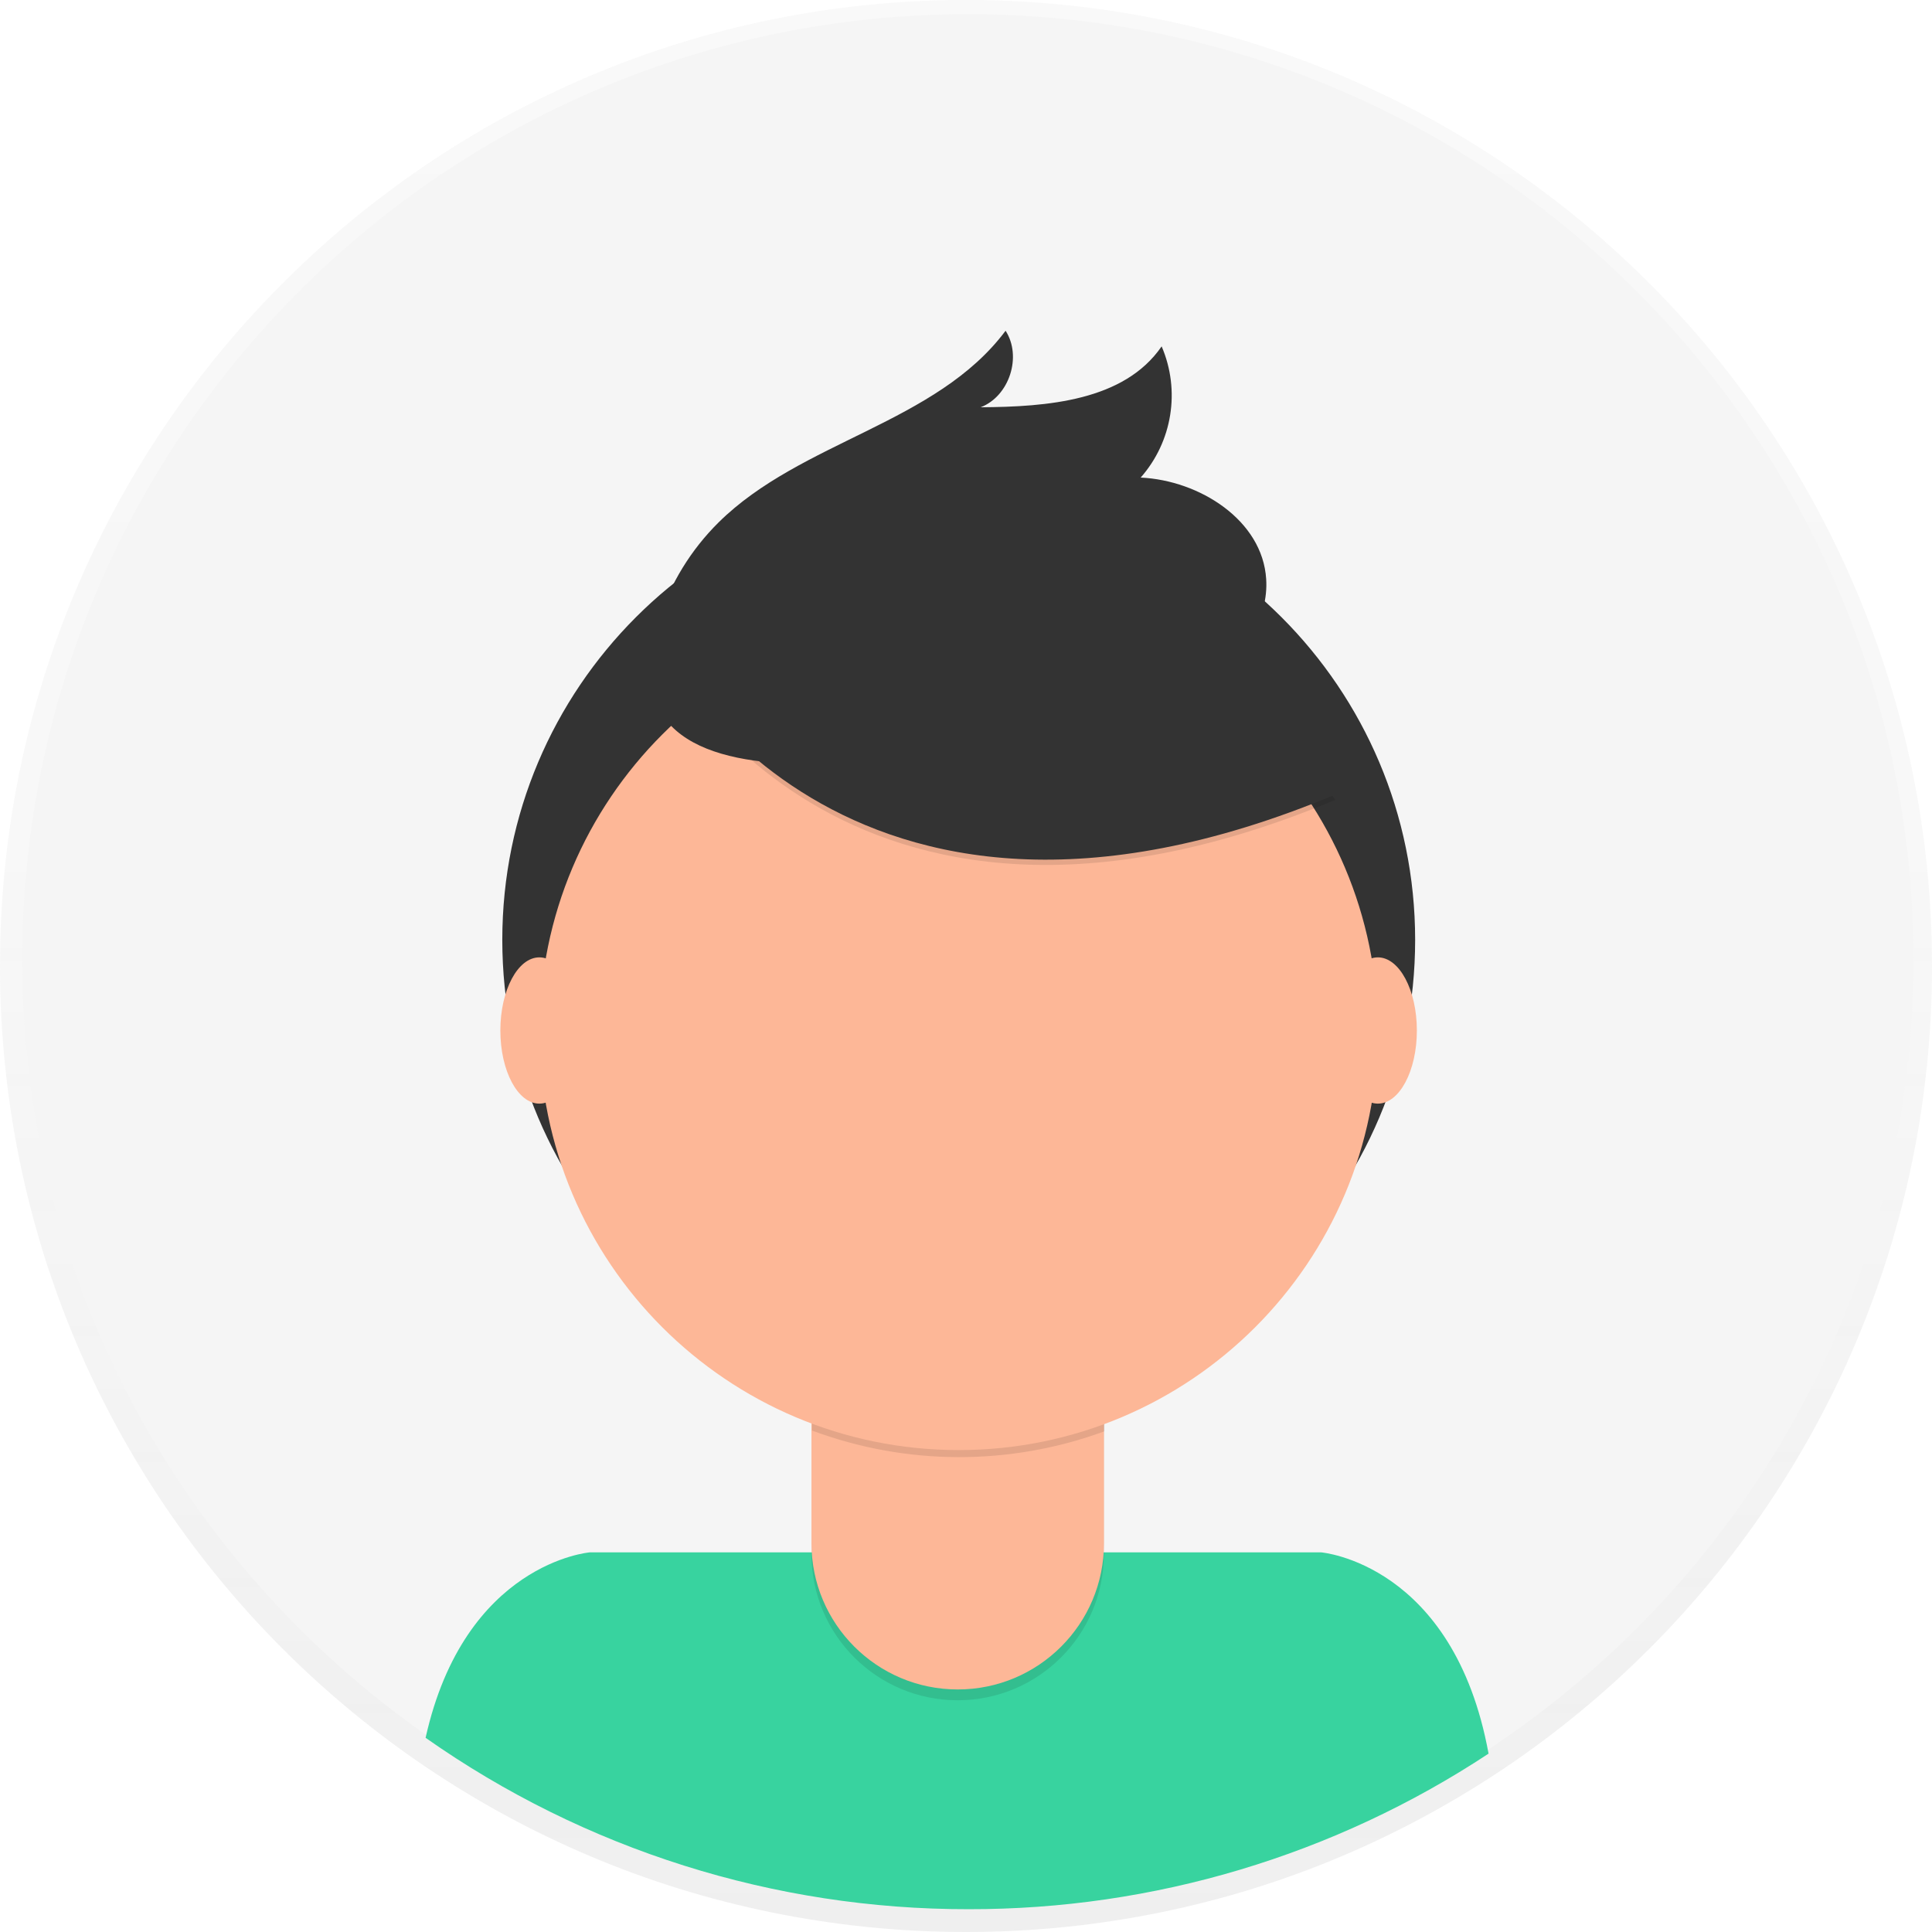
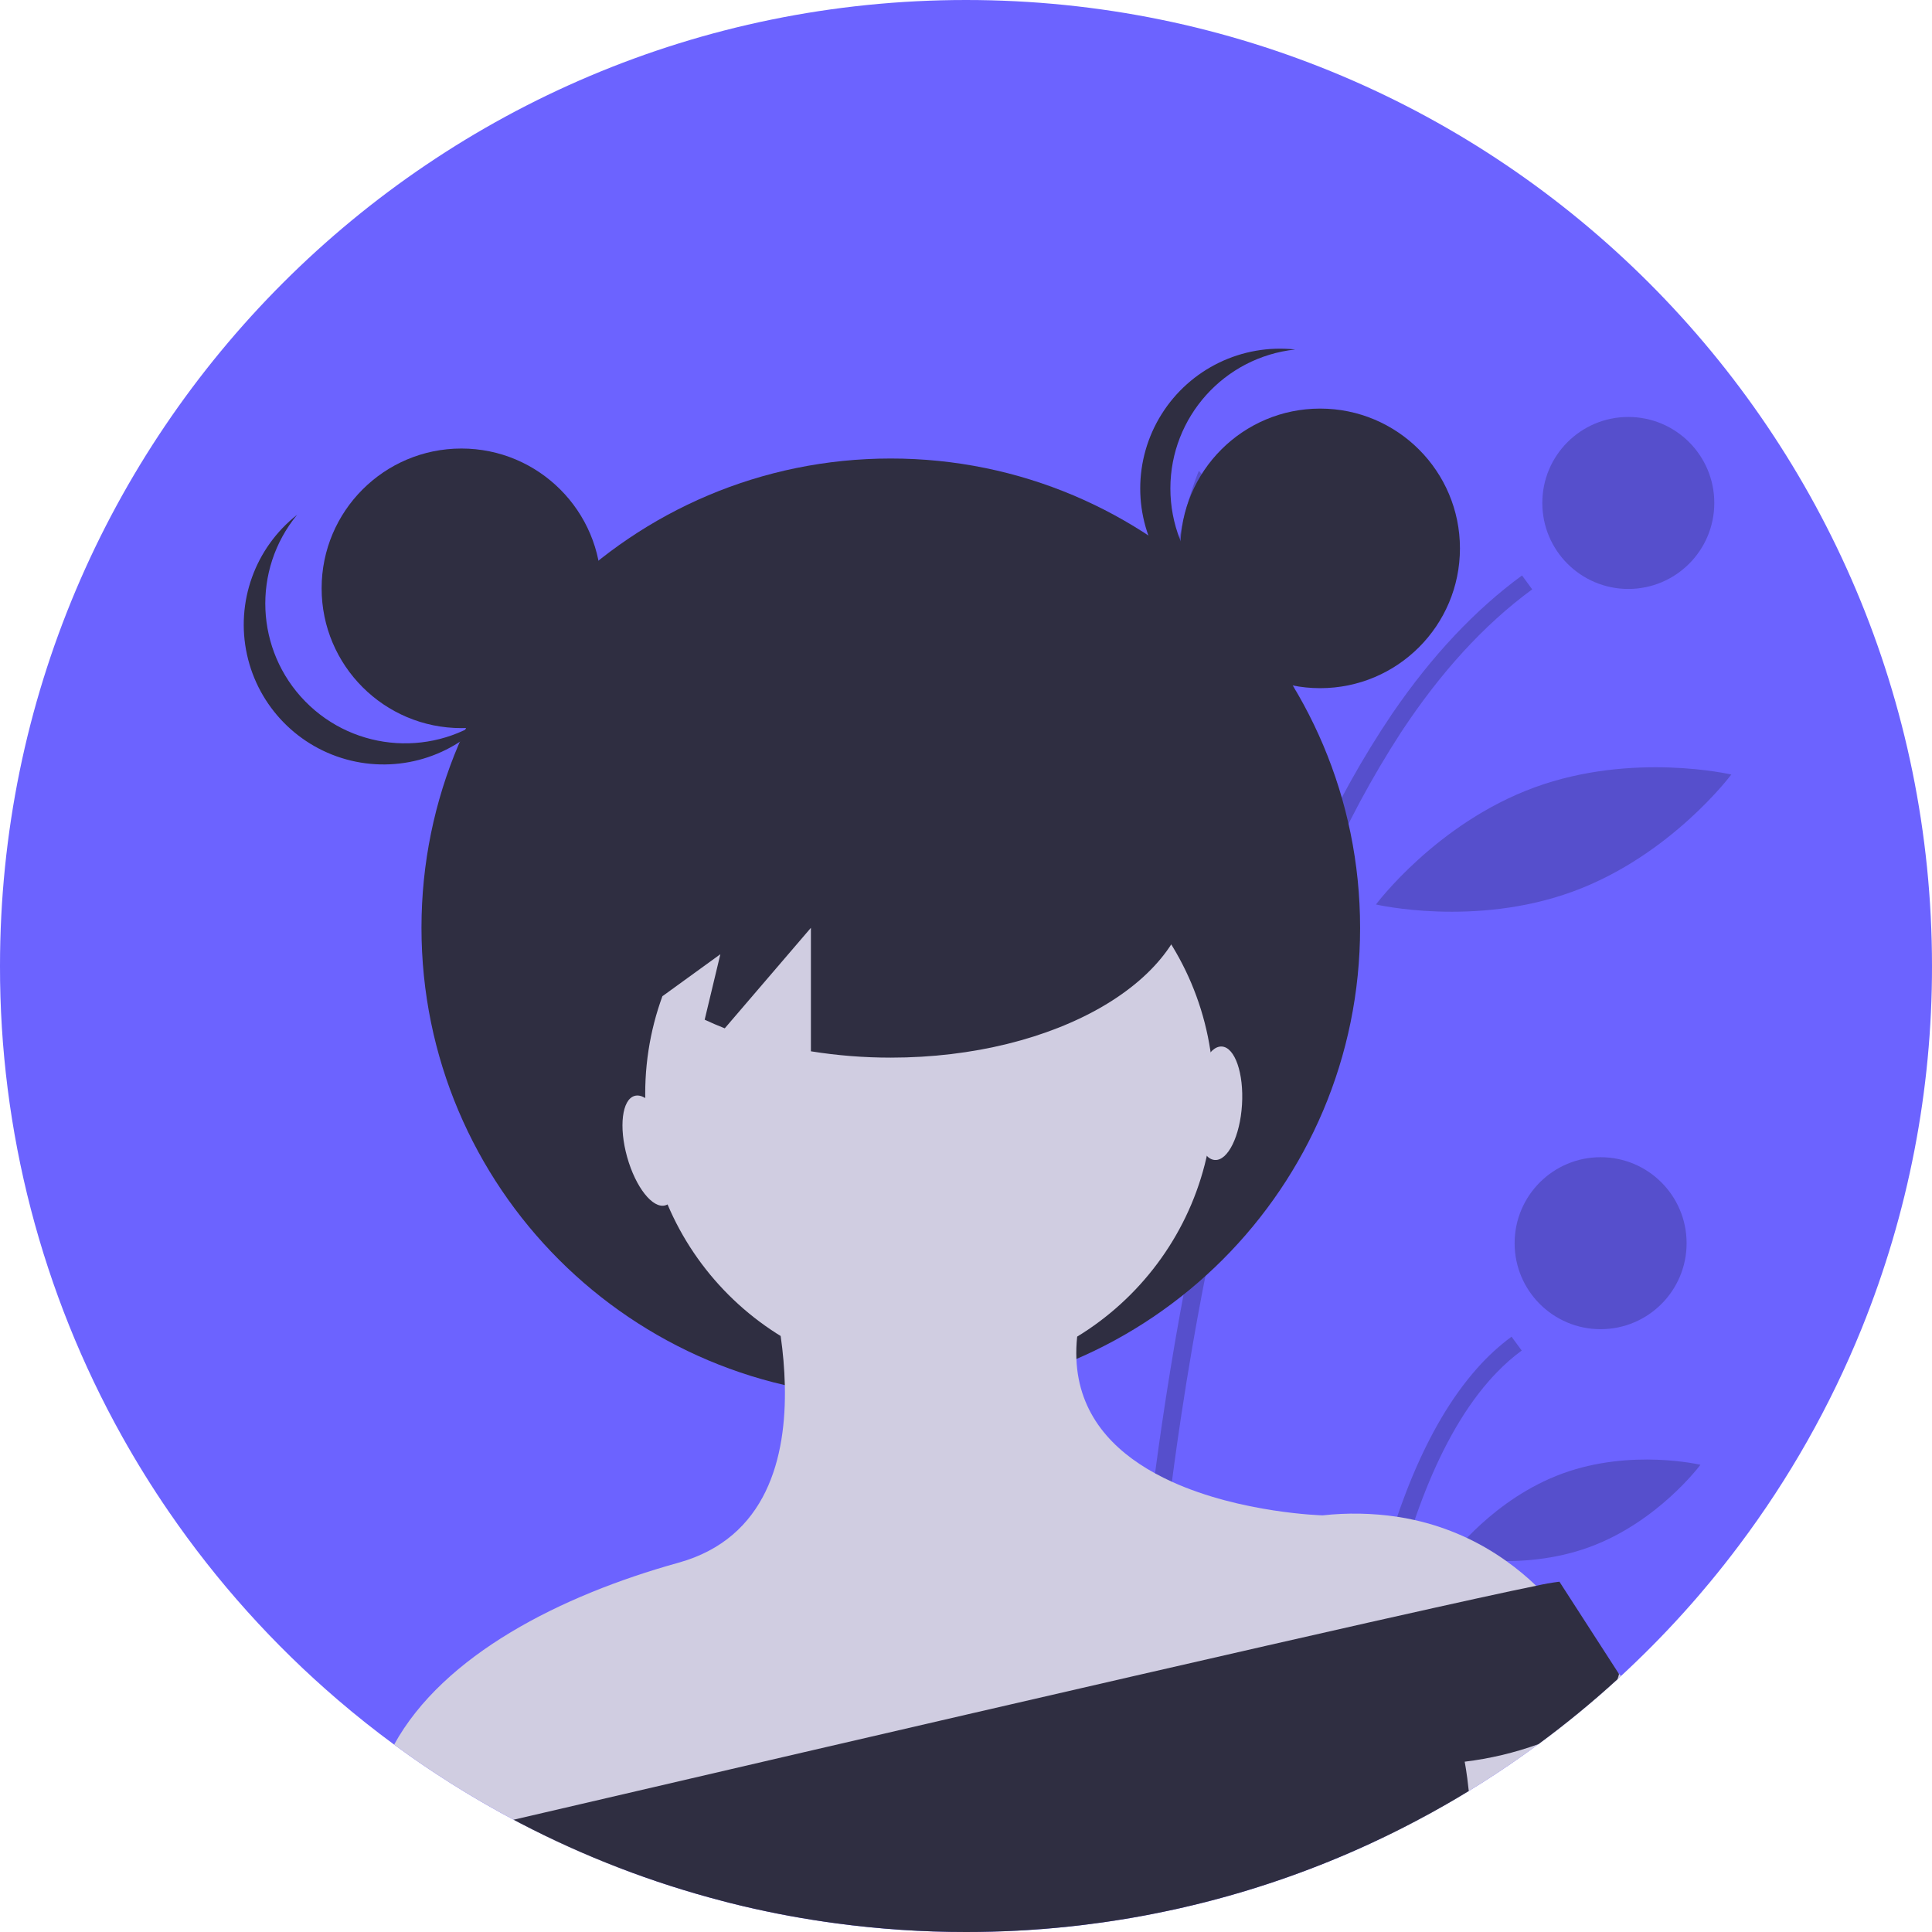
- <svg xmlns="http://www.w3.org/2000/svg" id="457bf273-24a3-4fd8-a857-e9b918267d6a" data-name="Layer 1" width="698" height="698" viewBox="0 0 698 698">
-   <defs>
-     <linearGradient id="b247946c-c62f-4d08-994a-4c3d64e1e98f" x1="349" y1="698" x2="349" gradientUnits="userSpaceOnUse">
-       <stop offset="0" stop-color="gray" stop-opacity="0.25" />
-       <stop offset="0.54" stop-color="gray" stop-opacity="0.12" />
-       <stop offset="1" stop-color="gray" stop-opacity="0.1" />
-     </linearGradient>
-   </defs>
-   <g opacity="0.5">
-     <circle cx="349" cy="349" r="349" fill="url(#b247946c-c62f-4d08-994a-4c3d64e1e98f)" />
-   </g>
-   <circle cx="349.68" cy="346.77" r="341.64" fill="#f5f5f5" />
-   <path d="M601,790.76a340,340,0,0,0,187.79-56.2c-12.59-68.8-60.5-72.72-60.5-72.72H464.09s-45.21,3.71-59.33,67A340.07,340.07,0,0,0,601,790.76Z" transform="translate(-251 -101)" fill="#38d39f" />
-   <circle cx="346.37" cy="339.57" r="164.9" fill="#333" />
-   <path d="M293.15,476.92H398.81a0,0,0,0,1,0,0v84.53A52.83,52.83,0,0,1,346,614.28h0a52.83,52.83,0,0,1-52.83-52.83V476.92a0,0,0,0,1,0,0Z" opacity="0.1" />
-   <path d="M296.5,473h99a3.35,3.35,0,0,1,3.35,3.35v81.18A52.83,52.83,0,0,1,346,610.37h0a52.83,52.83,0,0,1-52.83-52.83V476.35A3.35,3.35,0,0,1,296.5,473Z" fill="#fdb797" />
-   <path d="M544.34,617.82a152.07,152.07,0,0,0,105.66.29v-13H544.34Z" transform="translate(-251 -101)" opacity="0.1" />
-   <circle cx="346.37" cy="372.44" r="151.45" fill="#fdb797" />
-   <path d="M489.49,335.68S553.32,465.24,733.37,390l-41.92-65.73-74.31-26.67Z" transform="translate(-251 -101)" opacity="0.1" />
-   <path d="M489.49,333.78s63.83,129.56,243.88,54.3l-41.92-65.73-74.31-26.67Z" transform="translate(-251 -101)" fill="#333" />
-   <path d="M488.93,325a87.49,87.49,0,0,1,21.69-35.27c29.79-29.45,78.63-35.66,103.68-69.24,6,9.32,1.36,23.65-9,27.65,24-.16,51.81-2.26,65.38-22a44.89,44.89,0,0,1-7.57,47.4c21.27,1,44,15.4,45.34,36.65.92,14.16-8,27.56-19.59,35.68s-25.71,11.85-39.56,14.9C608.86,369.7,462.54,407.07,488.93,325Z" transform="translate(-251 -101)" fill="#333" />
-   <ellipse cx="194.86" cy="372.3" rx="14.09" ry="26.42" fill="#fdb797" />
-   <ellipse cx="497.8" cy="372.3" rx="14.09" ry="26.42" fill="#fdb797" />
+ <svg xmlns="http://www.w3.org/2000/svg" id="f36e36b5-a914-4189-a8f7-2c7091a7d461" data-name="Layer 1" width="676" height="676" viewBox="0 0 676 676">
+   <path d="M938,450a337.1,337.1,0,0,1-24.55,126.7c-.04.09-.07.17-.11.26v.01a336.513,336.513,0,0,1-42.79,75.64q-5.055,6.75-10.43,13.22c-1.31,1.58-2.64,3.15-3.97,4.7q-10.275,11.925-21.62,22.85-2.64,2.55-5.34,5.04c-.42.39-.84.77-1.26,1.16a337.819,337.819,0,0,1-27.65,22.7q-9.675,7.155-19.86,13.59-2.235,1.425-4.5,2.8-3.93,2.4-7.93,4.69-5.22,3-10.57,5.81c-1.44.77-2.89,1.51-4.34,2.25-2.12,1.09-4.25,2.14-6.4,3.17-.37.18-.74.36-1.11.53-1.4.68-2.82,1.34-4.24,2a334.896,334.896,0,0,1-57.46,20.39c-.11.03-.21.05-.32.08-1.29.33-2.59.65-3.89.96-.97.24-1.95.47-2.93.69a2.488,2.488,0,0,1-.37.09c-2.01.47-4.02.92-6.05,1.33-1.14.24-2.28.48-3.42.71-.69.15-1.39.28-2.08.41-.87.17-1.73.33-2.6.5-.48.1-.96.18-1.45.26-1.1.2-2.2.4-3.29.59-1.86.32-3.74.63-5.61.91-1.36.21-2.71.41-4.07.6-1.6.23-3.2.44-4.81.64-.44.07-.88.12-1.32.17q-.855.105-1.71.21c-1.15.14-2.3.27-3.46.39-.6.07-1.19.13-1.79.19q-1.71.18-3.42.33c-1.47.14-2.94.26-4.42.38-1.8.14-3.59.27-5.4.38-1.16.07-2.32.14-3.49.2-2.98.16-5.96.27-8.96.35-1.49.04-2.99.07-4.49.09h-.03c-1.49.02-2.99.03-4.49.03a339.151,339.151,0,0,1-45.45-3.04q-16.575-2.22-32.62-6.02c-.43-.1-.86-.2-1.28-.31-1.08-.25-2.15-.52-3.22-.79-.95-.24-1.89-.49-2.84-.74a335.357,335.357,0,0,1-70.6-27.19c-.11-.06-.23-.12-.34-.18-.65-.34-1.29-.67-1.93-1.02q-2.115-1.11-4.21-2.26-11.925-6.555-23.24-14.02-2.91-1.905-5.76-3.87c-.61-.42-1.21-.84-1.81-1.26-.63-.44-1.26-.88-1.88-1.32q-2.475-1.755-4.92-3.55-10.125-7.44-19.65-15.61a339.74,339.74,0,0,1-59.16-65.85Q312.315,628.19,304.71,614.59A336.39,336.39,0,0,1,262,450c0-186.67,151.33-338,338-338S938,263.33,938,450Z" transform="translate(-262 -112)" fill="#6c63ff" />
+   <path d="M654.35,778.63c1.08-.25,2.15-.52,3.22-.79.95-.24,1.89-.49,2.84-.74.05-1.99.12-4.18.19-6.55.59-18.56,1.98-48.44,5.26-84.44q.27-2.895.54-5.83c1.17-12.2,2.54-25.03,4.18-38.33.05-.44.11-.87.16-1.31,1.33-10.78,2.84-21.85,4.54-33.13q1.785-11.835,3.86-23.93c.1-.56.2-1.13.3-1.69.4-2.33.81-4.65,1.23-6.99,1.17-6.51,2.42-13.06,3.73-19.61,4.61-23.04,10.1-46.22,16.65-68.77a550.909,550.909,0,0,1,24.53-68.61,338.806,338.806,0,0,1,26.74-49.83c.15-.23.3-.45.45-.68,13.15-19.81,28.18-36.62,45.34-49.19l-3.56-4.86q-24.66,18.075-45.24,48.1c-.07.1-.13.19-.2.29A327.437,327.437,0,0,0,722.19,410a527.395,527.395,0,0,0-25.68,69.37q-9.84,33.03-17.65,71.57-2.745,13.575-5.24,27.82c-.28,1.62-.56,3.24-.84,4.87,0,.02-.01.05-.01.07-.43,2.5-.84,5-1.26,7.53q-1.56,9.555-2.94,18.96-2.13,14.49-3.85,28.48-.57,4.62-1.1,9.17-.75,6.42-1.42,12.67-.945,8.7-1.73,17.03l-.15,1.53c-.08.88-.16,1.76-.24,2.63C656.02,725.49,654.75,760.86,654.35,778.63Z" transform="translate(-262 -112)" opacity="0.2" />
+   <path d="M731.01,749.91c.11-.06.23-.12.34-.18,2.06-1.07,4.1-2.16,6.14-3.28.67-7.98,1.57-16.75,2.75-25.97.25-1.9.5-3.83.78-5.77.14-1.04.29-2.09.44-3.15,1.18-8.12,2.58-16.5,4.26-24.92,6.83-34.36,18.17-69.48,37-91.16,1.01-1.17,2.04-2.29,3.11-3.38a67.662,67.662,0,0,1,8.61-7.55l-3.56-4.85a77.071,77.071,0,0,0-11.8,10.79q-1.875,2.085-3.66,4.34c-17.33,21.81-28.15,54.1-34.89,86.07-1.76,8.34-3.24,16.67-4.5,24.78q-.48,3.18-.92,6.3C733.16,725.72,731.87,738.7,731.01,749.91Z" transform="translate(-262 -112)" opacity="0.2" />
+   <circle cx="569.738" cy="175.982" r="30.089" opacity="0.2" />
+   <circle cx="560.049" cy="434.991" r="30.089" opacity="0.2" />
+   <path d="M712.286,338.521c6.38,35.997-7.705,68.592-7.705,68.592s-24.43-25.768-30.81-61.766,7.705-68.592,7.705-68.592S705.905,302.524,712.286,338.521Z" transform="translate(-262 -112)" opacity="0.2" />
+   <path d="M812.282,423.971c-34.335,12.555-68.837,4.498-68.837,4.498s21.166-28.413,55.501-40.968,68.837-4.498,68.837-4.498S846.617,411.416,812.282,423.971Z" transform="translate(-262 -112)" opacity="0.2" />
+   <path d="M818.105,653.333c-24.066,8.8-48.283,3.059-48.283,3.059s14.802-20.008,38.868-28.808,48.283-3.059,48.283-3.059S842.171,644.533,818.105,653.333Z" transform="translate(-262 -112)" opacity="0.2" />
+   <path d="M701.96,648.27l1.22.63C703.06,650.2,702.77,651,701.96,648.27Z" transform="translate(-262 -112)" fill="#2f2e41" />
+   <path d="M703.57,648.69c.01.14.03.29.04.43l-.43-.22c.01-.13.02-.27.04-.41C703.32,646.74,703.2,644.67,703.57,648.69Z" transform="translate(-262 -112)" fill="#2f2e41" />
+   <circle cx="311.683" cy="324.641" r="164.209" fill="#2f2e41" />
+   <circle cx="325.2" cy="382.713" r="99.444" fill="#d0cde1" />
+   <path d="M814.27,685.31l-.12.03-23.13,5.55-48.16,11.56-6.57,1.58L663.05,721.6l-6.22,1.5L479.14,765.74a333.639,333.639,0,0,1-35.15-15.83c-.11-.06-.23-.12-.34-.18-.65-.34-1.29-.67-1.93-1.02q-2.115-1.11-4.21-2.26-11.925-6.555-23.24-14.02-2.91-1.905-5.76-3.87c-.61-.42-1.21-.84-1.81-1.26-.63-.44-1.26-.88-1.88-1.32q-2.475-1.755-4.92-3.55c17.26-31.37,58.36-52.22,99.46-63.63,31.02-8.62,37.84-36.95,37.25-62.16a146.952,146.952,0,0,0-1.46-17.18,167.478,167.478,0,0,0-5.96-26.74l99.45,3.32,10.26,23.64a53.492,53.492,0,0,0-.27,7.82c.78,19.39,12.75,31.93,27.52,40.02,1.92,1.05,3.89,2.03,5.89,2.94,24.22,11.01,52.73,11.76,52.73,11.76a101.52,101.52,0,0,1,26.09.49q3.15.48,6.12,1.15A88.139,88.139,0,0,1,789.09,658.23a91.601,91.601,0,0,1,10.41,8.63A82.676,82.676,0,0,1,814.27,685.31Z" transform="translate(-262 -112)" fill="#d0cde1" />
+   <path d="M829.19,698.42c-.42.39-.84.77-1.26,1.16a337.819,337.819,0,0,1-27.65,22.7q-9.675,7.155-19.86,13.59-2.235,1.425-4.5,2.8-3.93,2.4-7.93,4.69-5.22,3-10.57,5.81c-1.44.77-2.89,1.51-4.34,2.25-2.12,1.09-4.25,2.14-6.4,3.17-.37.18-.74.36-1.11.53l-4.23-3.51,49.68-60.72,9.99-12.21s3.99,0,13.14,6.66a130.993,130.993,0,0,1,14.3,12.34C828.69,697.93,828.94,698.17,829.19,698.42Z" transform="translate(-262 -112)" fill="#d0cde1" />
+   <path d="M828.49,697.74a11.392,11.392,0,0,1-.56,1.84,337.819,337.819,0,0,1-27.65,22.7,117.95,117.95,0,0,1-25.79,6.13s.75,3.76,1.43,10.26q-3.93,2.4-7.93,4.69-5.22,3-10.57,5.81c-1.44.77-2.89,1.51-4.34,2.25-2.12,1.09-4.25,2.14-6.4,3.17-.37.18-.74.36-1.11.53-1.4.68-2.82,1.34-4.24,2a334.896,334.896,0,0,1-57.46,20.39c-.11.03-.21.05-.32.08-1.29.33-2.59.65-3.89.96-.97.24-1.95.47-2.93.69a2.488,2.488,0,0,1-.37.09c-2.01.47-4.02.92-6.05,1.33-1.14.24-2.28.48-3.42.71-.69.15-1.39.28-2.08.41-.87.17-1.73.33-2.6.5-.48.1-.96.18-1.45.26-1.1.2-2.2.4-3.29.59-1.86.32-3.74.63-5.61.91-1.36.21-2.71.41-4.07.6-1.6.23-3.2.44-4.81.64-.44.07-.88.12-1.32.17q-.855.105-1.71.21c-1.15.14-2.3.27-3.46.39-.6.07-1.19.13-1.79.19q-1.71.18-3.42.33c-1.47.14-2.94.26-4.42.38-1.8.14-3.59.27-5.4.38-1.16.07-2.32.14-3.49.2-2.98.16-5.96.27-8.96.35-1.49.04-2.99.07-4.49.09h-.03c-1.49.02-2.99.03-4.49.03a339.151,339.151,0,0,1-45.45-3.04q-16.575-2.22-32.62-6.02c-.43-.1-.86-.2-1.28-.31-1.08-.25-2.15-.52-3.22-.79-.95-.24-1.89-.49-2.84-.74a335.357,335.357,0,0,1-70.6-27.19c-.11-.06-.23-.12-.34-.18-.65-.34-1.29-.67-1.93-1.02,54.89-12.79,141.63-32.96,216.9-50.24q3.165-.72,6.29-1.44c27.8-6.38,53.84-12.32,75.87-17.29q3.42-.765,6.7-1.5c23.67-5.32,42.05-9.36,52.02-11.38a81.488,81.488,0,0,1,8.14-1.43l20.81,32.25Z" transform="translate(-262 -112)" fill="#2f2e41" />
+   <circle cx="161.449" cy="205.851" r="48.913" fill="#2f2e41" />
+   <circle cx="461.917" cy="191.876" r="48.913" fill="#2f2e41" />
+   <path d="M671.51,282.913a48.912,48.912,0,0,1,43.673-48.624,48.913,48.913,0,1,0,0,97.248A48.912,48.912,0,0,1,671.51,282.913Z" transform="translate(-262 -112)" fill="#2f2e41" />
+   <path d="M368.796,357.416a48.912,48.912,0,0,1-2.836-65.296,48.913,48.913,0,1,0,68.06,69.463A48.912,48.912,0,0,1,368.796,357.416Z" transform="translate(-262 -112)" fill="#2f2e41" />
+   <path d="M573.683,359.777c-57.887,0-104.814,27.374-104.814,61.142,0,15.109,9.433,28.918,25.003,39.586l20.178-14.62-5.487,22.904c2.277,1.055,4.602,2.076,7.026,3.02l30.144-35.168v43.204a175.958,175.958,0,0,0,27.95,2.216c57.887,0,104.814-27.374,104.814-61.142S631.57,359.777,573.683,359.777Z" transform="translate(-262 -112)" fill="#2f2e41" />
+   <path d="M675.003,303.876s-7.597,34.938,39.874,48.913Z" transform="translate(-262 -112)" fill="#2f2e41" />
+   <path d="M468.869,310.235s17.469,39.061-34.938,56.53Z" transform="translate(-262 -112)" fill="#2f2e41" />
+   <ellipse cx="489.413" cy="514.602" rx="8.287" ry="19.889" transform="translate(-382.6084 38.98959) rotate(-15.63946)" fill="#d0cde1" />
+   <ellipse cx="688.302" cy="498.027" rx="19.889" ry="8.287" transform="translate(-113.0938 1042.414) rotate(-86.47577)" fill="#d0cde1" />
</svg>
